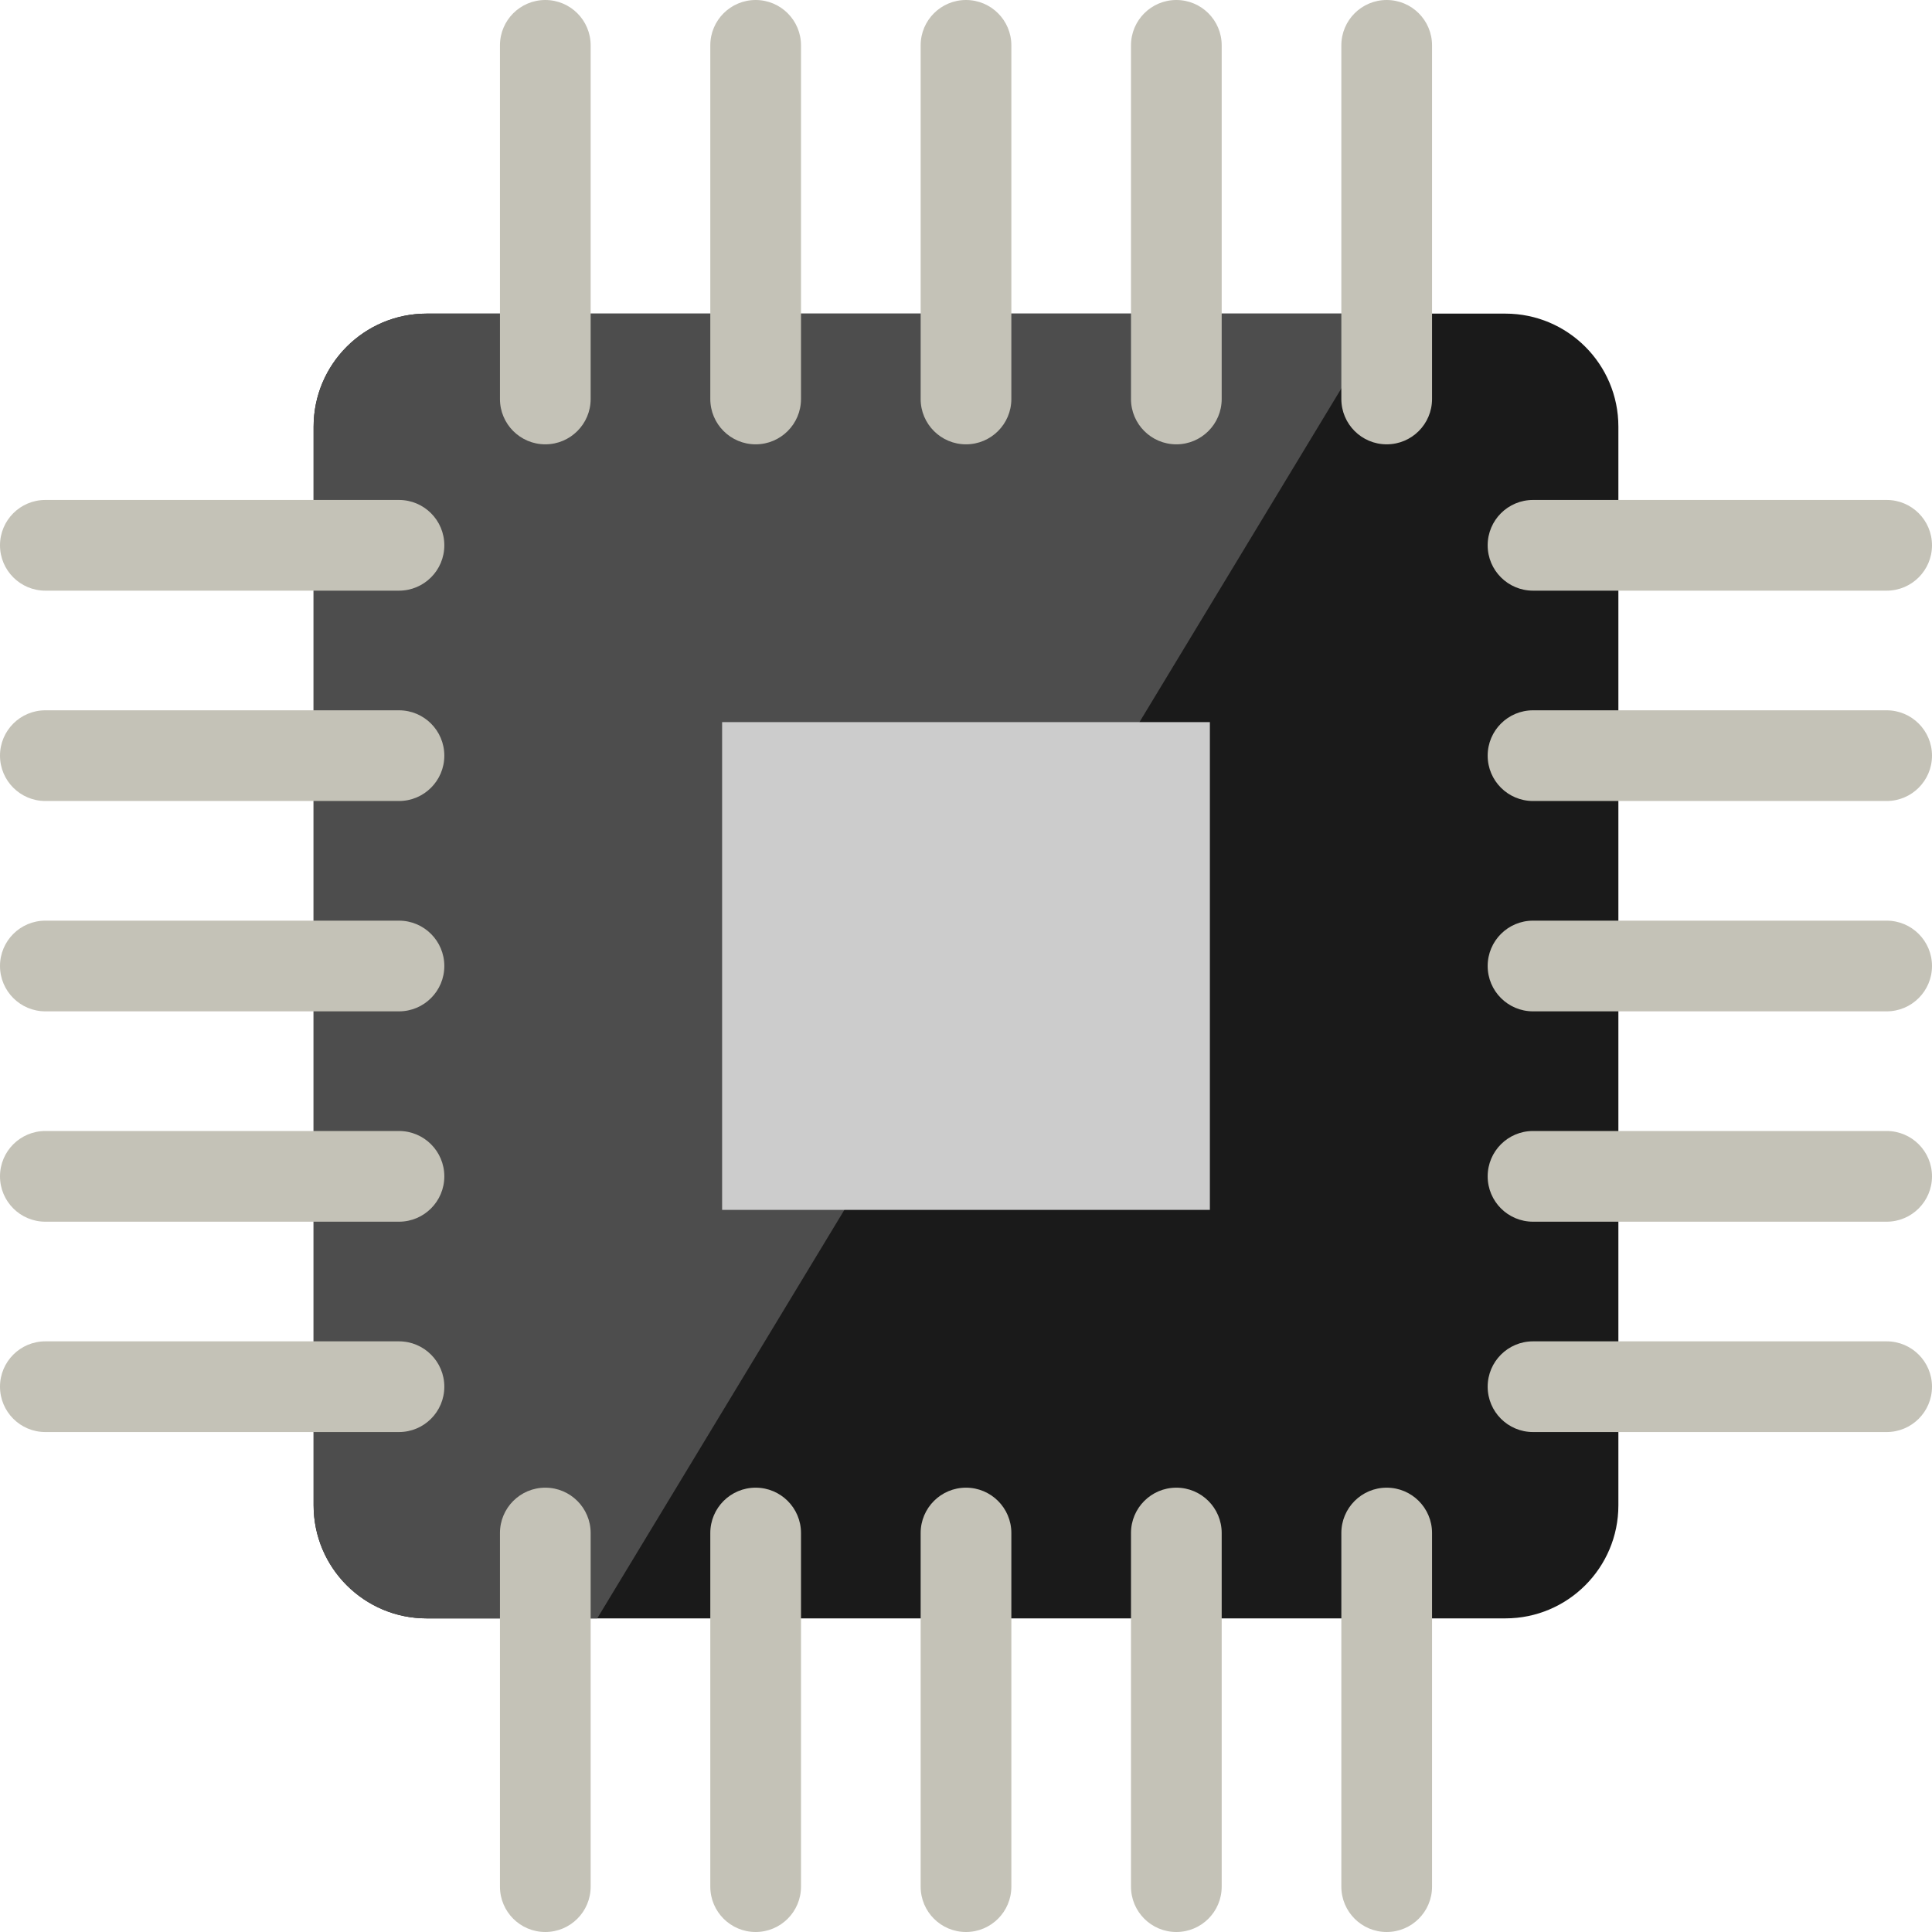
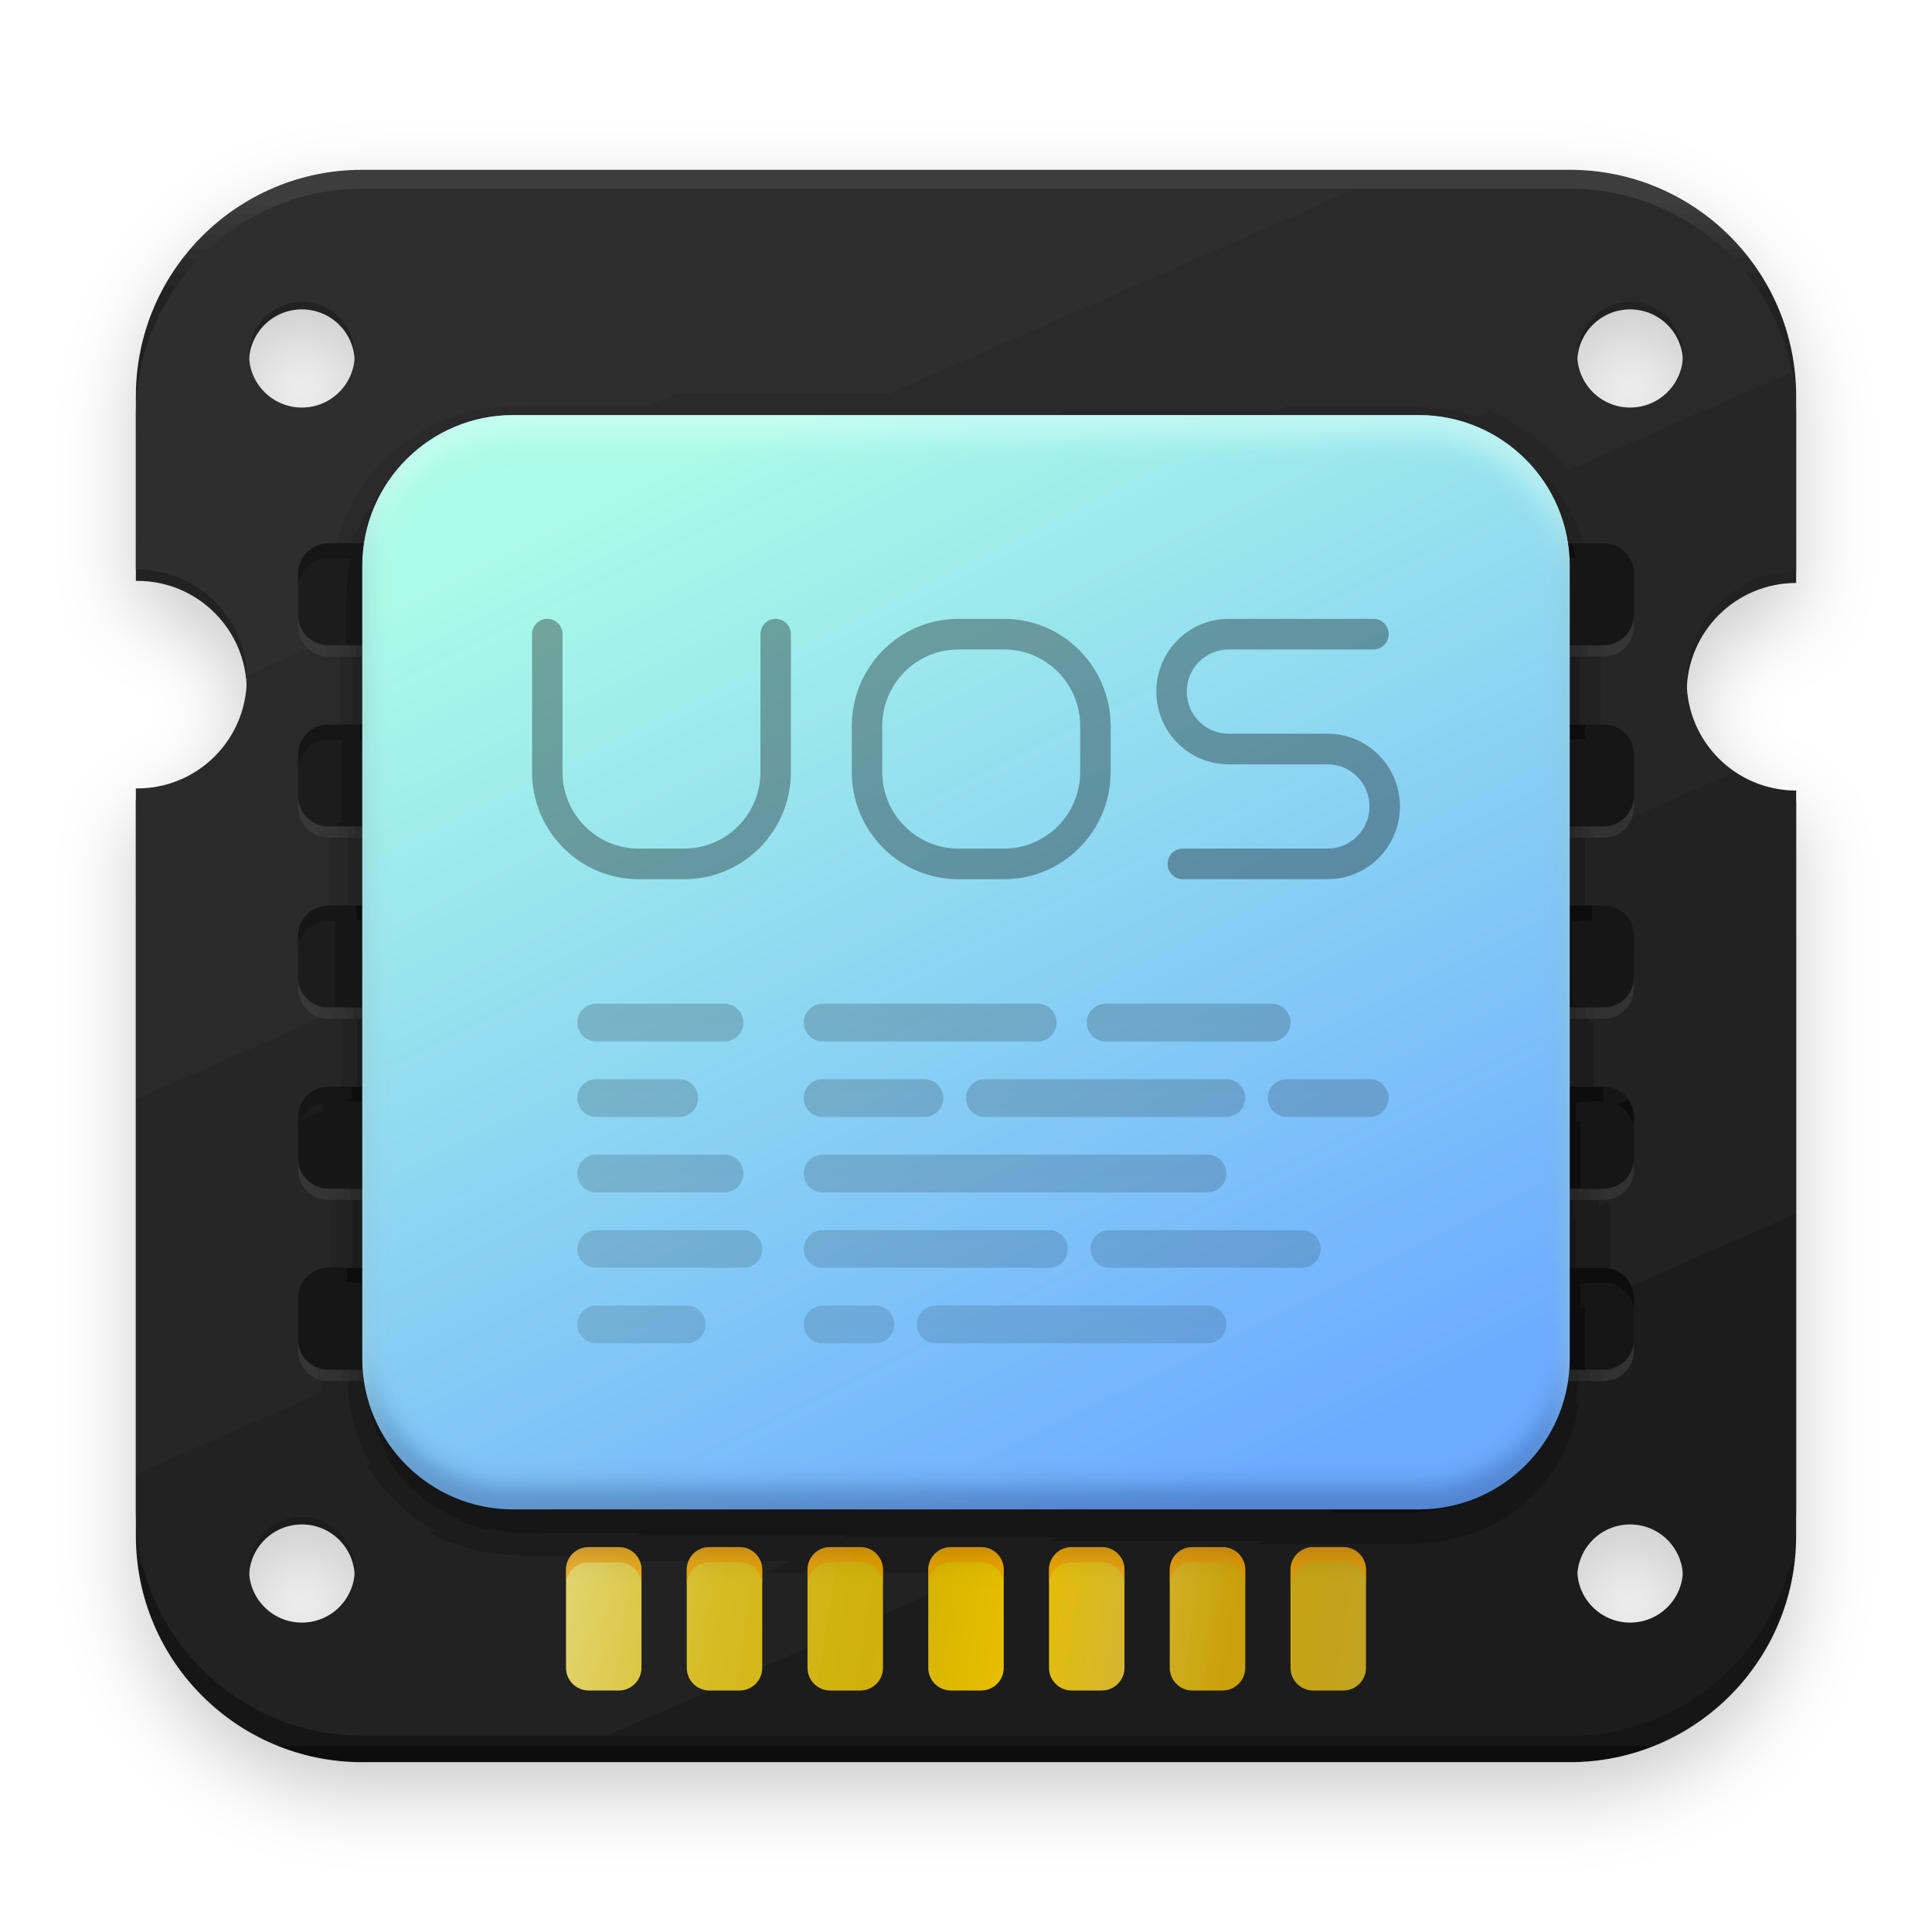
- <svg xmlns="http://www.w3.org/2000/svg" version="1.1" id="Capa_1" x="0px" y="0px" viewBox="0 0 426 426" style="enable-background:new 0 0 426 426;" xml:space="preserve">
-   <path style="fill:#1A1A1A;" d="M94.077,69.152h237.846c13.765,0,24.925,11.159,24.925,24.925v237.846  c0,13.765-11.159,24.925-24.925,24.925H94.077c-13.765,0-24.925-11.159-24.925-24.925V94.077  C69.152,80.312,80.311,69.152,94.077,69.152z" />
-   <path style="fill:#4D4D4D;" d="M305.742,69.152H94.077c-13.765,0-24.925,11.159-24.925,24.925v237.846  c0,13.765,11.159,24.925,24.925,24.925h37.611L305.742,69.152z" />
-   <g>
-     <path style="fill:#C4C2B7;" d="M120.238,97.974c-5.523,0-10-4.477-10-10V10c0-5.523,4.477-10,10-10s10,4.477,10,10v77.974   C130.238,93.497,125.761,97.974,120.238,97.974z" />
-     <path style="fill:#C4C2B7;" d="M166.619,97.974c-5.523,0-10-4.477-10-10V10c0-5.523,4.477-10,10-10s10,4.477,10,10v77.974   C176.619,93.497,172.142,97.974,166.619,97.974z" />
-     <path style="fill:#C4C2B7;" d="M213,97.974c-5.523,0-10-4.477-10-10V10c0-5.523,4.477-10,10-10s10,4.477,10,10v77.974   C223,93.497,218.523,97.974,213,97.974z" />
-     <path style="fill:#C4C2B7;" d="M259.38,97.974c-5.523,0-10-4.477-10-10V10c0-5.523,4.477-10,10-10s10,4.477,10,10v77.974   C269.38,93.497,264.903,97.974,259.38,97.974z" />
-     <path style="fill:#C4C2B7;" d="M305.761,97.974c-5.523,0-10-4.477-10-10V10c0-5.523,4.477-10,10-10s10,4.477,10,10v77.974   C315.761,93.497,311.284,97.974,305.761,97.974z" />
-     <path style="fill:#C4C2B7;" d="M120.238,426c-5.523,0-10-4.477-10-10v-77.973c0-5.523,4.477-10,10-10s10,4.477,10,10V416   C130.238,421.523,125.761,426,120.238,426z" />
-     <path style="fill:#C4C2B7;" d="M166.619,426c-5.523,0-10-4.477-10-10v-77.973c0-5.523,4.477-10,10-10s10,4.477,10,10V416   C176.619,421.523,172.142,426,166.619,426z" />
-     <path style="fill:#C4C2B7;" d="M213,426c-5.523,0-10-4.477-10-10v-77.973c0-5.523,4.477-10,10-10s10,4.477,10,10V416   C223,421.523,218.523,426,213,426z" />
-     <path style="fill:#C4C2B7;" d="M259.38,426c-5.523,0-10-4.477-10-10v-77.973c0-5.523,4.477-10,10-10s10,4.477,10,10V416   C269.38,421.523,264.903,426,259.38,426z" />
-     <path style="fill:#C4C2B7;" d="M305.761,426c-5.523,0-10-4.477-10-10v-77.973c0-5.523,4.477-10,10-10s10,4.477,10,10V416   C315.761,421.523,311.284,426,305.761,426z" />
-     <path style="fill:#C4C2B7;" d="M416,130.239h-77.974c-5.523,0-10-4.477-10-10s4.477-10,10-10H416c5.523,0,10,4.477,10,10   S421.523,130.239,416,130.239z" />
-     <path style="fill:#C4C2B7;" d="M416,176.619h-77.974c-5.523,0-10-4.477-10-10s4.477-10,10-10H416c5.523,0,10,4.477,10,10   S421.523,176.619,416,176.619z" />
-     <path style="fill:#C4C2B7;" d="M416,223h-77.974c-5.523,0-10-4.477-10-10s4.477-10,10-10H416c5.523,0,10,4.477,10,10   S421.523,223,416,223z" />
-     <path style="fill:#C4C2B7;" d="M416,269.381h-77.974c-5.523,0-10-4.477-10-10s4.477-10,10-10H416c5.523,0,10,4.477,10,10   S421.523,269.381,416,269.381z" />
-     <path style="fill:#C4C2B7;" d="M416,315.762h-77.974c-5.523,0-10-4.477-10-10s4.477-10,10-10H416c5.523,0,10,4.477,10,10   S421.523,315.762,416,315.762z" />
-     <path style="fill:#C4C2B7;" d="M87.973,130.239H10c-5.523,0-10-4.477-10-10s4.477-10,10-10h77.973c5.523,0,10,4.477,10,10   S93.496,130.239,87.973,130.239z" />
-     <path style="fill:#C4C2B7;" d="M87.973,176.619H10c-5.523,0-10-4.477-10-10s4.477-10,10-10h77.973c5.523,0,10,4.477,10,10   S93.496,176.619,87.973,176.619z" />
-     <path style="fill:#C4C2B7;" d="M87.973,223H10c-5.523,0-10-4.477-10-10s4.477-10,10-10h77.973c5.523,0,10,4.477,10,10   S93.496,223,87.973,223z" />
-     <path style="fill:#C4C2B7;" d="M87.973,269.381H10c-5.523,0-10-4.477-10-10s4.477-10,10-10h77.973c5.523,0,10,4.477,10,10   S93.496,269.381,87.973,269.381z" />
-     <path style="fill:#C4C2B7;" d="M87.973,315.762H10c-5.523,0-10-4.477-10-10s4.477-10,10-10h77.973c5.523,0,10,4.477,10,10   S93.496,315.762,87.973,315.762z" />
+ <svg xmlns="http://www.w3.org/2000/svg" xmlns:xlink="http://www.w3.org/1999/xlink" width="512" height="512" viewBox="0 0 512 512">
+   <defs>
+     <filter id="deepin-devicemanager512-a" width="124.4%" height="125.6%" x="-12.2%" y="-12.8%" filterUnits="objectBoundingBox">
+       <feOffset dy="8" in="SourceAlpha" result="shadowOffsetOuter1" />
+       <feGaussianBlur in="shadowOffsetOuter1" result="shadowBlurOuter1" stdDeviation="10" />
+       <feComposite in="shadowBlurOuter1" in2="SourceAlpha" operator="out" result="shadowBlurOuter1" />
+       <feColorMatrix in="shadowBlurOuter1" result="shadowMatrixOuter1" values="0 0 0 0 0   0 0 0 0 0   0 0 0 0 0  0 0 0 0.2 0" />
+       <feMerge>
+         <feMergeNode in="shadowMatrixOuter1" />
+         <feMergeNode in="SourceGraphic" />
+       </feMerge>
+     </filter>
+     <linearGradient id="deepin-devicemanager512-b" x1="50%" x2="50%" y1="1.467%" y2="100%">
+       <stop offset="0%" stop-color="#3E3E3E" />
+       <stop offset="6.275%" stop-color="#222" />
+       <stop offset="86.886%" stop-color="#1A1A1A" />
+       <stop offset="100%" stop-color="#111" />
+     </linearGradient>
+     <linearGradient id="deepin-devicemanager512-c" x1="26.256%" x2="66.07%" y1="6.586%" y2="91.777%">
+       <stop offset="0%" stop-color="#2F2F2F" />
+       <stop offset="100%" stop-color="#1E1E1E" />
+     </linearGradient>
+     <path id="deepin-devicemanager512-d" d="M390,291 C394.418,291 398,294.582 398,299 L398,313 C398,317.418 394.418,321 390,321 L52,321 C47.582,321 44,317.418 44,313 L44,299 C44,294.582 47.582,291 52,291 L390,291 Z M390,243 C394.418,243 398,246.582 398,251 L398,265 C398,269.418 394.418,273 390,273 L52,273 C47.582,273 44,269.418 44,265 L44,251 C44,246.582 47.582,243 52,243 L390,243 Z M390,195 C394.418,195 398,198.582 398,203 L398,217 C398,221.418 394.418,225 390,225 L52,225 C47.582,225 44,221.418 44,217 L44,203 C44,198.582 47.582,195 52,195 L390,195 Z M390,147 C394.418,147 398,150.582 398,155 L398,169 C398,173.418 394.418,177 390,177 L52,177 C47.582,177 44,173.418 44,169 L44,155 C44,150.582 47.582,147 52,147 L390,147 Z M390,99 C394.418,99 398,102.582 398,107 L398,121 C398,125.418 394.418,129 390,129 L52,129 C47.582,129 44,125.418 44,121 L44,107 C44,102.582 47.582,99 52,99 L390,99 Z" />
+     <filter id="deepin-devicemanager512-e" width="101.1%" height="101.8%" x="-.6%" y="-.9%" filterUnits="objectBoundingBox">
+       <feOffset dy="4" in="SourceAlpha" result="shadowOffsetInner1" />
+       <feComposite in="shadowOffsetInner1" in2="SourceAlpha" k2="-1" k3="1" operator="arithmetic" result="shadowInnerInner1" />
+       <feColorMatrix in="shadowInnerInner1" result="shadowMatrixInner1" values="0 0 0 0 0   0 0 0 0 0   0 0 0 0 0  0 0 0 0.183 0" />
+       <feOffset dy="-3" in="SourceAlpha" result="shadowOffsetInner2" />
+       <feComposite in="shadowOffsetInner2" in2="SourceAlpha" k2="-1" k3="1" operator="arithmetic" result="shadowInnerInner2" />
+       <feColorMatrix in="shadowInnerInner2" result="shadowMatrixInner2" values="0 0 0 0 1   0 0 0 0 1   0 0 0 0 1  0 0 0 0.12 0" />
+       <feMerge>
+         <feMergeNode in="shadowMatrixInner1" />
+         <feMergeNode in="shadowMatrixInner2" />
+       </feMerge>
+     </filter>
+     <linearGradient id="deepin-devicemanager512-f" x1="0%" x2="100%" y1="48.647%" y2="51.351%">
+       <stop offset="0%" stop-color="#E2D46C" />
+       <stop offset="18.149%" stop-color="#D7BC26" />
+       <stop offset="38.886%" stop-color="#CFB009" />
+       <stop offset="56.473%" stop-color="#E7BF00" />
+       <stop offset="70.402%" stop-color="#D5B630" />
+       <stop offset="83.443%" stop-color="#C9A10A" />
+       <stop offset="100%" stop-color="#C2A422" />
+     </linearGradient>
+     <path id="deepin-devicemanager512-g" d="M129,365 C132.314,365 135,367.686 135,371 L135,397 C135,400.314 132.314,403 129,403 L121,403 C117.686,403 115,400.314 115,397 L115,371 C115,367.686 117.686,365 121,365 L129,365 Z M161,365 C164.314,365 167,367.686 167,371 L167,397 C167,400.314 164.314,403 161,403 L153,403 C149.686,403 147,400.314 147,397 L147,371 C147,367.686 149.686,365 153,365 L161,365 Z M193,365 C196.314,365 199,367.686 199,371 L199,397 C199,400.314 196.314,403 193,403 L185,403 C181.686,403 179,400.314 179,397 L179,371 C179,367.686 181.686,365 185,365 L193,365 Z M225,365 C228.314,365 231,367.686 231,371 L231,397 C231,400.314 228.314,403 225,403 L217,403 C213.686,403 211,400.314 211,397 L211,371 C211,367.686 213.686,365 217,365 L225,365 Z M257,365 C260.314,365 263,367.686 263,371 L263,397 C263,400.314 260.314,403 257,403 L249,403 C245.686,403 243,400.314 243,397 L243,371 C243,367.686 245.686,365 249,365 L257,365 Z M289,365 C292.314,365 295,367.686 295,371 L295,397 C295,400.314 292.314,403 289,403 L281,403 C277.686,403 275,400.314 275,397 L275,371 C275,367.686 277.686,365 281,365 L289,365 Z M321,365 C324.314,365 327,367.686 327,371 L327,397 C327,400.314 324.314,403 321,403 L313,403 C309.686,403 307,400.314 307,397 L307,371 C307,367.686 309.686,365 313,365 L321,365 Z" />
+     <filter id="deepin-devicemanager512-h" width="101.9%" height="110.5%" x="-.9%" y="-5.3%" filterUnits="objectBoundingBox">
+       <feOffset dy="4" in="SourceAlpha" result="shadowOffsetInner1" />
+       <feComposite in="shadowOffsetInner1" in2="SourceAlpha" k2="-1" k3="1" operator="arithmetic" result="shadowInnerInner1" />
+       <feColorMatrix in="shadowInnerInner1" values="0 0 0 0 0.927   0 0 0 0 0.559   0 0 0 0 0  0 0 0 0.55 0" />
+     </filter>
+     <linearGradient id="deepin-devicemanager512-k" x1="25.707%" x2="75.49%" y1="4.687%" y2="96.472%">
+       <stop offset=".069%" stop-color="#AAFBE7" />
+       <stop offset="100%" stop-color="#6CACFF" />
+     </linearGradient>
+     <rect id="deepin-devicemanager512-j" width="320" height="290" x="61" y="65" rx="40" />
+     <filter id="deepin-devicemanager512-i" width="113.1%" height="114.5%" x="-6.6%" y="-5.2%" filterUnits="objectBoundingBox">
+       <feOffset dy="6" in="SourceAlpha" result="shadowOffsetOuter1" />
+       <feGaussianBlur in="shadowOffsetOuter1" result="shadowBlurOuter1" stdDeviation="6" />
+       <feColorMatrix in="shadowBlurOuter1" values="0 0 0 0 0   0 0 0 0 0   0 0 0 0 0  0 0 0 0.515 0" />
+     </filter>
+     <filter id="deepin-devicemanager512-l" width="111.2%" height="112.4%" x="-5.6%" y="-4.1%" filterUnits="objectBoundingBox">
+       <feGaussianBlur in="SourceAlpha" result="shadowBlurInner1" stdDeviation="3" />
+       <feOffset dy="-6" in="shadowBlurInner1" result="shadowOffsetInner1" />
+       <feComposite in="shadowOffsetInner1" in2="SourceAlpha" k2="-1" k3="1" operator="arithmetic" result="shadowInnerInner1" />
+       <feColorMatrix in="shadowInnerInner1" result="shadowMatrixInner1" values="0 0 0 0 0   0 0 0 0 0.051   0 0 0 0 0.262  0 0 0 0.251 0" />
+       <feGaussianBlur in="SourceAlpha" result="shadowBlurInner2" stdDeviation="3" />
+       <feOffset dy="6" in="shadowBlurInner2" result="shadowOffsetInner2" />
+       <feComposite in="shadowOffsetInner2" in2="SourceAlpha" k2="-1" k3="1" operator="arithmetic" result="shadowInnerInner2" />
+       <feColorMatrix in="shadowInnerInner2" result="shadowMatrixInner2" values="0 0 0 0 0.839   0 0 0 0 1   0 0 0 0 0.969  0 0 0 0.568 0" />
+       <feMerge>
+         <feMergeNode in="shadowMatrixInner1" />
+         <feMergeNode in="shadowMatrixInner2" />
+       </feMerge>
+     </filter>
+     <linearGradient id="deepin-devicemanager512-m" x1="50%" x2="50%" y1=".523%" y2="100%">
+       <stop offset="0%" stop-opacity=".8" />
+       <stop offset="99.472%" stop-opacity=".531" />
+     </linearGradient>
+   </defs>
+   <g fill="none" fill-rule="evenodd" filter="url(#deepin-devicemanager512-a)" transform="translate(35 45)">
+     <path fill="url(#deepin-devicemanager512-b)" d="M381,0 C414.137,-6.08718376e-15 441,26.863 441,60 L441,109.5 L441,109.5 C424.984,109.5 412,122.484 412,138.5 C412,154.516 424.984,167.5 441,167.5 L441,362 C441,395.137 414.137,422 381,422 L61,422 C27.863,422 1,395.137 1,362 L0.999,166.938 C1.128,166.939 1.258,166.94 1.388,166.94 C17.404,166.94 30.388,153.957 30.388,137.94 C30.388,121.924 17.404,108.94 1.388,108.94 L0.999,108.943 L1,60 C1,26.863 27.863,6.08718376e-15 61,0 L381,0 Z M44.999,359 C37.267,359 30.999,365.268 30.999,373 C30.999,380.732 37.267,387 44.999,387 C52.731,387 58.999,380.732 58.999,373 C58.999,365.268 52.731,359 44.999,359 Z M396.999,359 C389.267,359 382.999,365.268 382.999,373 C382.999,380.732 389.267,387 396.999,387 C404.731,387 410.999,380.732 410.999,373 C410.999,365.268 404.731,359 396.999,359 Z M44.999,37 C37.267,37 30.999,43.268 30.999,51 C30.999,58.732 37.267,65 44.999,65 C52.731,65 58.999,58.732 58.999,51 C58.999,43.268 52.731,37 44.999,37 Z M396.999,37 C389.267,37 382.999,43.268 382.999,51 C382.999,58.732 389.267,65 396.999,65 C404.731,65 410.999,58.732 410.999,51 C410.999,43.268 404.731,37 396.999,37 Z" />
+     <path fill="url(#deepin-devicemanager512-c)" d="M381,5 C414.137,5 441,31.863 441,65 L441,106.5 L441,106.5 C424.984,106.5 412,119.484 412,135.5 C412,151.516 424.984,164.5 441,164.5 L441,355 C441,388.137 414.137,415 381,415 L61,415 C27.863,415 1,388.137 1,355 L0.999,163.938 C1.129,163.939 1.258,163.94 1.388,163.94 C17.404,163.94 30.388,150.957 30.388,134.94 C30.388,118.924 17.404,105.94 1.388,105.94 L1,105.943 L1,65 C1,31.863 27.863,5 61,5 L381,5 Z M44.999,357 C37.267,357 30.999,363.268 30.999,371 C30.999,378.732 37.267,385 44.999,385 C52.731,385 58.999,378.732 58.999,371 C58.999,363.268 52.731,357 44.999,357 Z M396.999,357 C389.267,357 382.999,363.268 382.999,371 C382.999,378.732 389.267,385 396.999,385 C404.731,385 410.999,378.732 410.999,371 C410.999,363.268 404.731,357 396.999,357 Z M44.999,35 C37.267,35 30.999,41.268 30.999,49 C30.999,56.732 37.267,63 44.999,63 C52.731,63 58.999,56.732 58.999,49 C58.999,41.268 52.731,35 44.999,35 Z M396.999,35 C389.267,35 382.999,41.268 382.999,49 C382.999,56.732 389.267,63 396.999,63 C404.731,63 410.999,56.732 410.999,49 C410.999,41.268 404.731,35 396.999,35 Z" />
+     <use fill="#000" fill-opacity=".35" xlink:href="#deepin-devicemanager512-d" />
+     <use fill="#000" filter="url(#deepin-devicemanager512-e)" xlink:href="#deepin-devicemanager512-d" />
+     <use fill="url(#deepin-devicemanager512-f)" xlink:href="#deepin-devicemanager512-g" />
+     <use fill="#000" filter="url(#deepin-devicemanager512-h)" xlink:href="#deepin-devicemanager512-g" />
+     <use fill="#000" filter="url(#deepin-devicemanager512-i)" xlink:href="#deepin-devicemanager512-j" />
+     <use fill="url(#deepin-devicemanager512-k)" xlink:href="#deepin-devicemanager512-j" />
+     <use fill="#000" filter="url(#deepin-devicemanager512-l)" xlink:href="#deepin-devicemanager512-j" />
+     <path fill="url(#deepin-devicemanager512-m)" d="M147,301 C149.761,301 152,303.239 152,306 C152,308.761 149.761,311 147,311 L123,311 C120.239,311 118,308.761 118,306 C118,303.239 120.239,301 123,301 L147,301 Z M197,301 C199.761,301 202,303.239 202,306 C202,308.761 199.761,311 197,311 L183,311 C180.239,311 178,308.761 178,306 C178,303.239 180.239,301 183,301 L197,301 Z M285,301 C287.761,301 290,303.239 290,306 C290,308.761 287.761,311 285,311 L213,311 C210.239,311 208,308.761 208,306 C208,303.239 210.239,301 213,301 L285,301 Z M162,281 C164.761,281 167,283.239 167,286 C167,288.761 164.761,291 162,291 L123,291 C120.239,291 118,288.761 118,286 C118,283.239 120.239,281 123,281 L162,281 Z M243,281 C245.761,281 248,283.239 248,286 C248,288.761 245.761,291 243,291 L183,291 C180.239,291 178,288.761 178,286 C178,283.239 180.239,281 183,281 L243,281 Z M310,281 C312.761,281 315,283.239 315,286 C315,288.761 312.761,291 310,291 L259,291 C256.239,291 254,288.761 254,286 C254,283.239 256.239,281 259,281 L310,281 Z M157,261 C159.761,261 162,263.239 162,266 C162,268.761 159.761,271 157,271 L123,271 C120.239,271 118,268.761 118,266 C118,263.239 120.239,261 123,261 L157,261 Z M285,261 C287.761,261 290,263.239 290,266 C290,268.761 287.761,271 285,271 L183,271 C180.239,271 178,268.761 178,266 C178,263.239 180.239,261 183,261 L285,261 Z M145,241 C147.761,241 150,243.239 150,246 C150,248.761 147.761,251 145,251 L123,251 C120.239,251 118,248.761 118,246 C118,243.239 120.239,241 123,241 L145,241 Z M210,241 C212.761,241 215,243.239 215,246 C215,248.761 212.761,251 210,251 L183,251 C180.239,251 178,248.761 178,246 C178,243.239 180.239,241 183,241 L210,241 Z M290,241 C292.761,241 295,243.239 295,246 C295,248.761 292.761,251 290,251 L226,251 C223.239,251 221,248.761 221,246 C221,243.239 223.239,241 226,241 L290,241 Z M328,241 C330.761,241 333,243.239 333,246 C333,248.761 330.761,251 328,251 L306,251 C303.239,251 301,248.761 301,246 C301,243.239 303.239,241 306,241 L328,241 Z M157,221 C159.761,221 162,223.239 162,226 C162,228.761 159.761,231 157,231 L123,231 C120.239,231 118,228.761 118,226 C118,223.239 120.239,221 123,221 L157,221 Z M240,221 C242.761,221 245,223.239 245,226 C245,228.761 242.761,231 240,231 L183,231 C180.239,231 178,228.761 178,226 C178,223.239 180.239,221 183,221 L240,221 Z M302,221 C304.761,221 307,223.239 307,226 C307,228.761 304.761,231 302,231 L258,231 C255.239,231 253,228.761 253,226 C253,223.239 255.239,221 258,221 L302,221 Z" opacity=".229" />
+     <path fill="#000" fill-opacity=".33" fill-rule="nonzero" d="M170.561,119 C172.79,119 174.596,120.817 174.596,123.059 L174.596,123.059 L174.596,159.588 C174.596,175.28 161.95,188 146.351,188 L146.351,188 L134.246,188 C118.646,188 106,175.28 106,159.588 L106,159.588 L106,123.059 C106,120.817 107.807,119 110.035,119 C112.264,119 114.07,120.817 114.07,123.059 L114.07,123.059 L114.07,159.588 C114.07,170.796 123.103,179.882 134.246,179.882 L134.246,179.882 L146.351,179.882 C157.493,179.882 166.526,170.796 166.526,159.588 L166.526,159.588 L166.526,123.059 C166.526,120.817 168.333,119 170.561,119 Z M231.088,119 C246.687,119 259.333,131.72 259.333,147.412 L259.333,159.588 C259.333,175.28 246.687,188 231.088,188 L218.982,188 C203.383,188 190.737,175.28 190.737,159.588 L190.737,147.412 C190.737,131.72 203.383,119 218.982,119 L231.088,119 Z M328.992,119 C331.22,119 333.027,120.817 333.027,123.059 C333.027,125.3 331.22,127.118 328.992,127.118 L328.992,127.118 L290.605,127.118 C284.477,127.118 279.509,132.115 279.509,138.279 C279.509,144.444 284.477,149.441 290.605,149.441 L290.605,149.441 L316.833,149.441 C327.419,149.441 336,158.073 336,168.721 C336,179.368 327.419,188 316.833,188 L316.833,188 L278.447,188 C276.218,188 274.412,186.183 274.412,183.941 C274.412,181.7 276.218,179.882 278.447,179.882 L278.447,179.882 L316.833,179.882 C322.962,179.882 327.93,174.885 327.93,168.721 C327.93,162.556 322.962,157.559 316.833,157.559 L316.833,157.559 L290.605,157.559 C280.02,157.559 271.439,148.927 271.439,138.279 C271.439,127.632 280.02,119 290.605,119 L290.605,119 Z M231.088,127.118 L218.982,127.118 C207.84,127.118 198.807,136.204 198.807,147.412 L198.807,159.588 C198.807,170.796 207.84,179.882 218.982,179.882 L231.088,179.882 C242.23,179.882 251.263,170.796 251.263,159.588 L251.263,147.412 C251.263,136.204 242.23,127.118 231.088,127.118 Z" />
  </g>
-   <rect x="159.225" y="159.225" style="fill:#CCCCCC;" width="107.55" height="107.55" />
-   <g>
- </g>
-   <g>
- </g>
-   <g>
- </g>
-   <g>
- </g>
-   <g>
- </g>
-   <g>
- </g>
-   <g>
- </g>
-   <g>
- </g>
-   <g>
- </g>
-   <g>
- </g>
-   <g>
- </g>
-   <g>
- </g>
-   <g>
- </g>
-   <g>
- </g>
-   <g>
- </g>
</svg>
